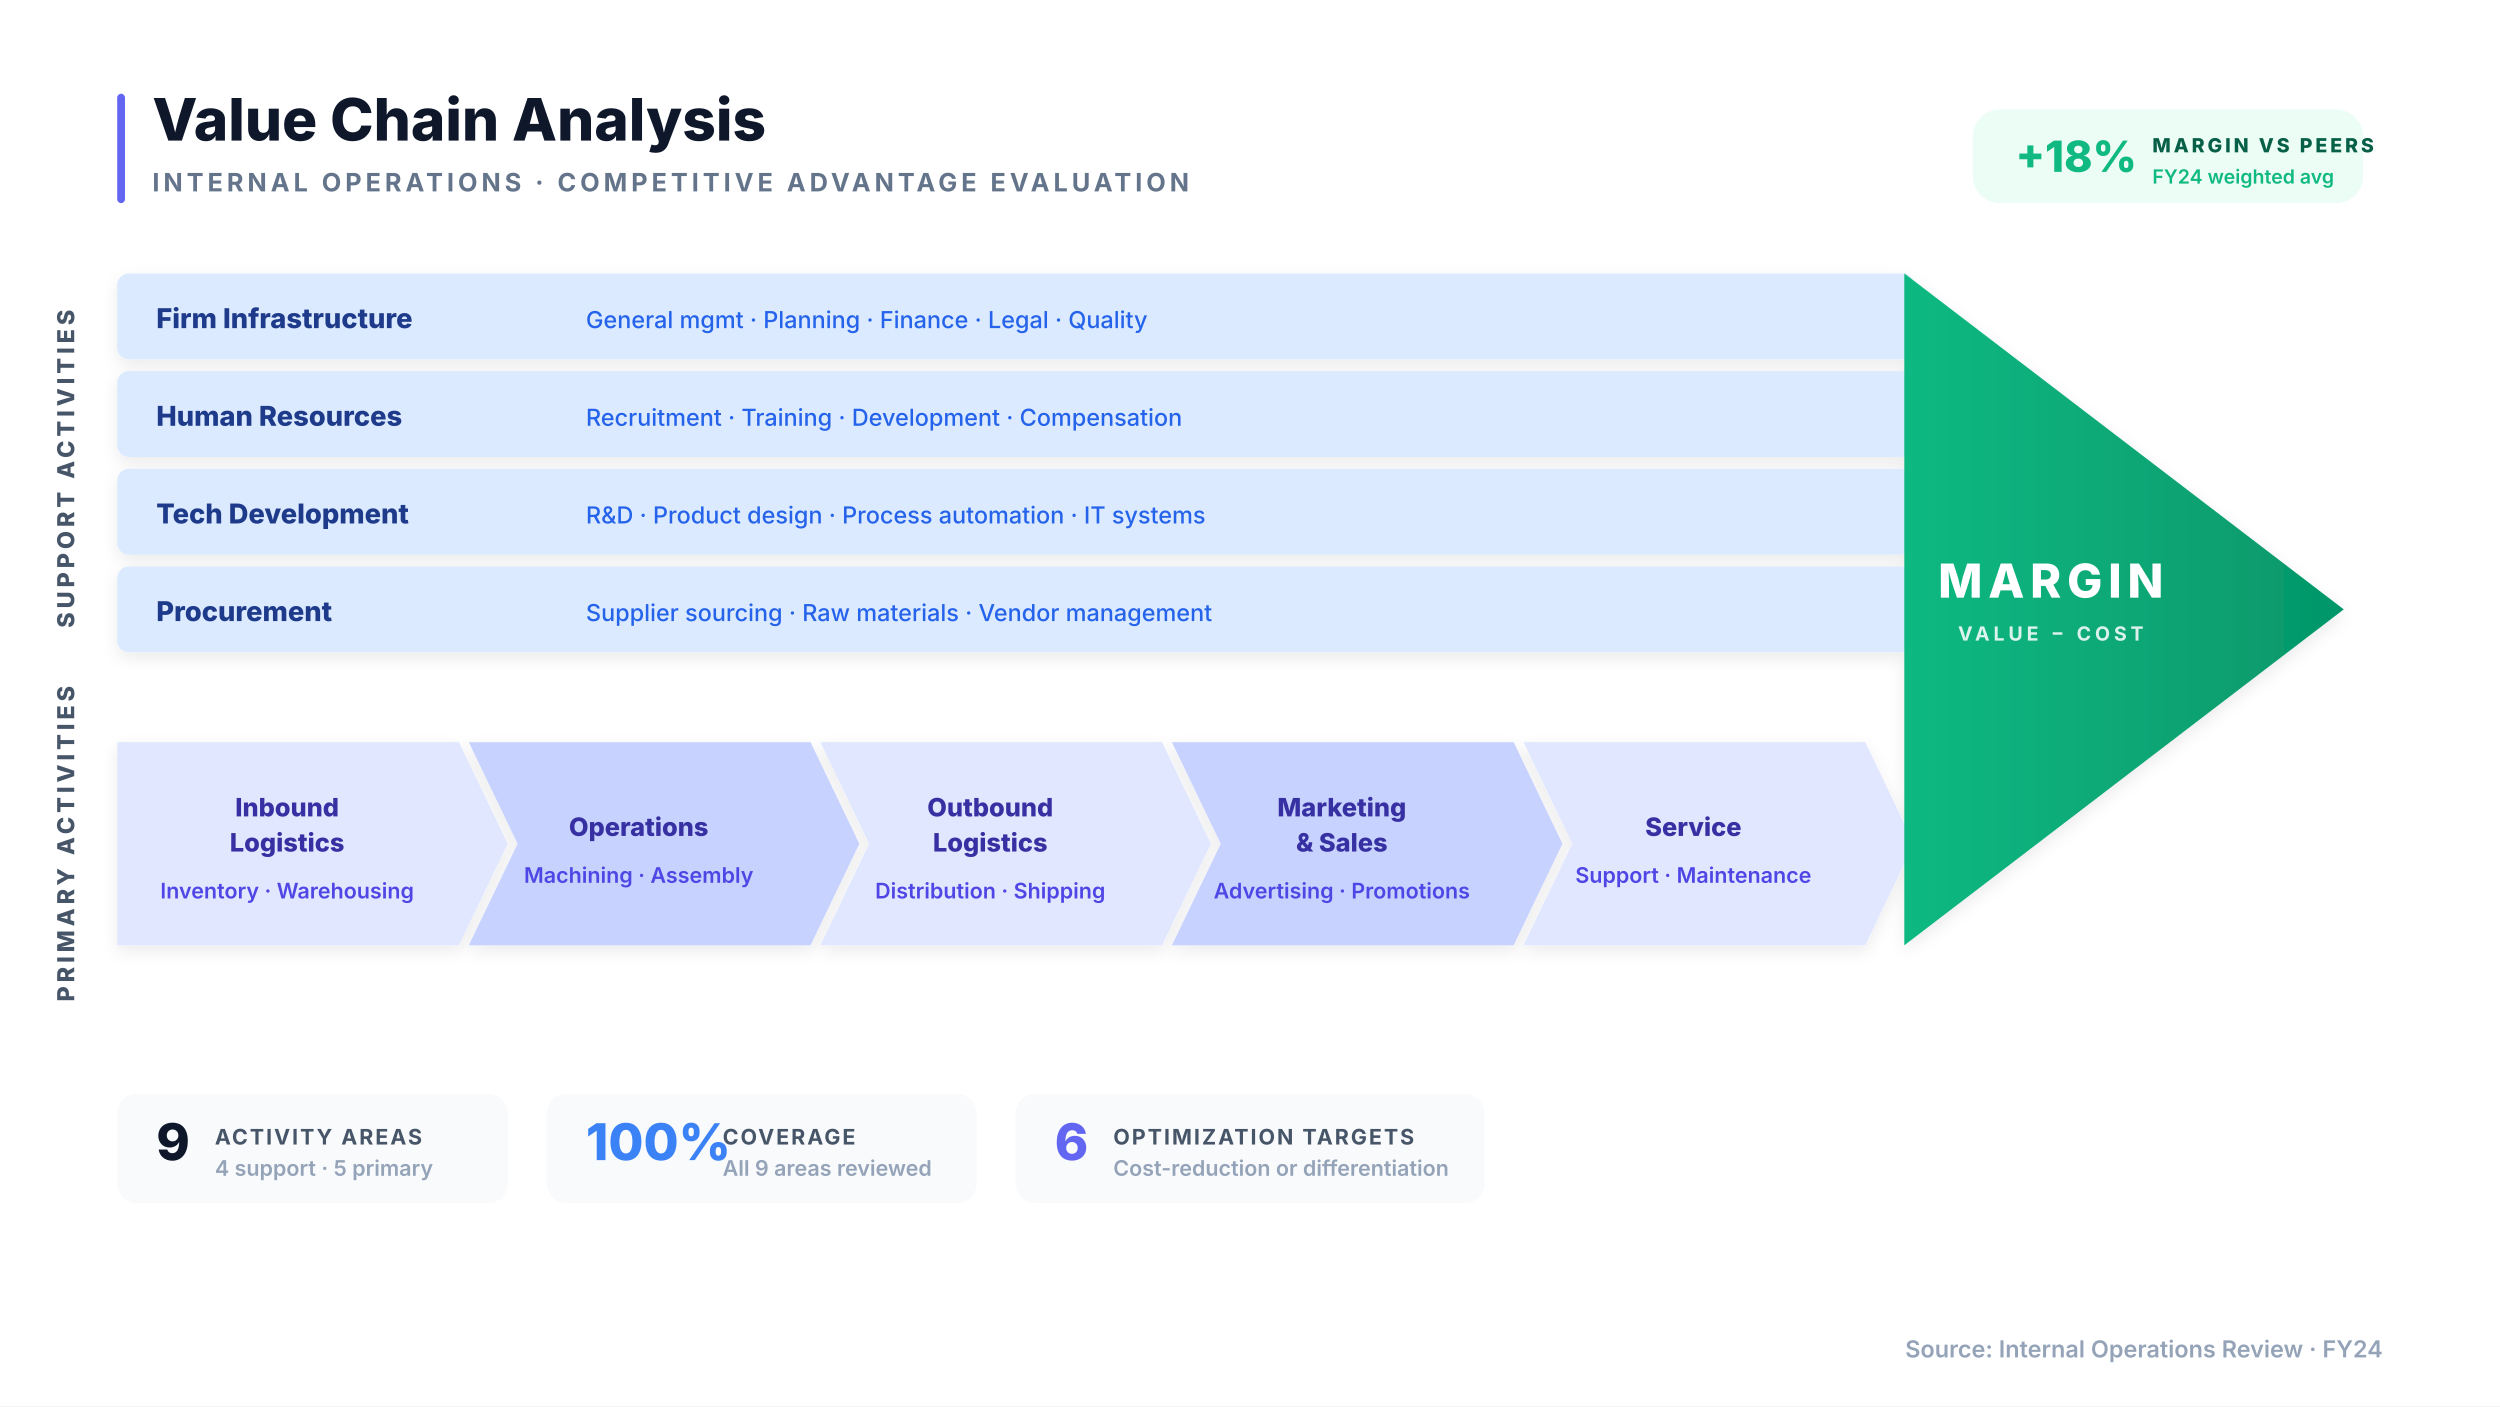
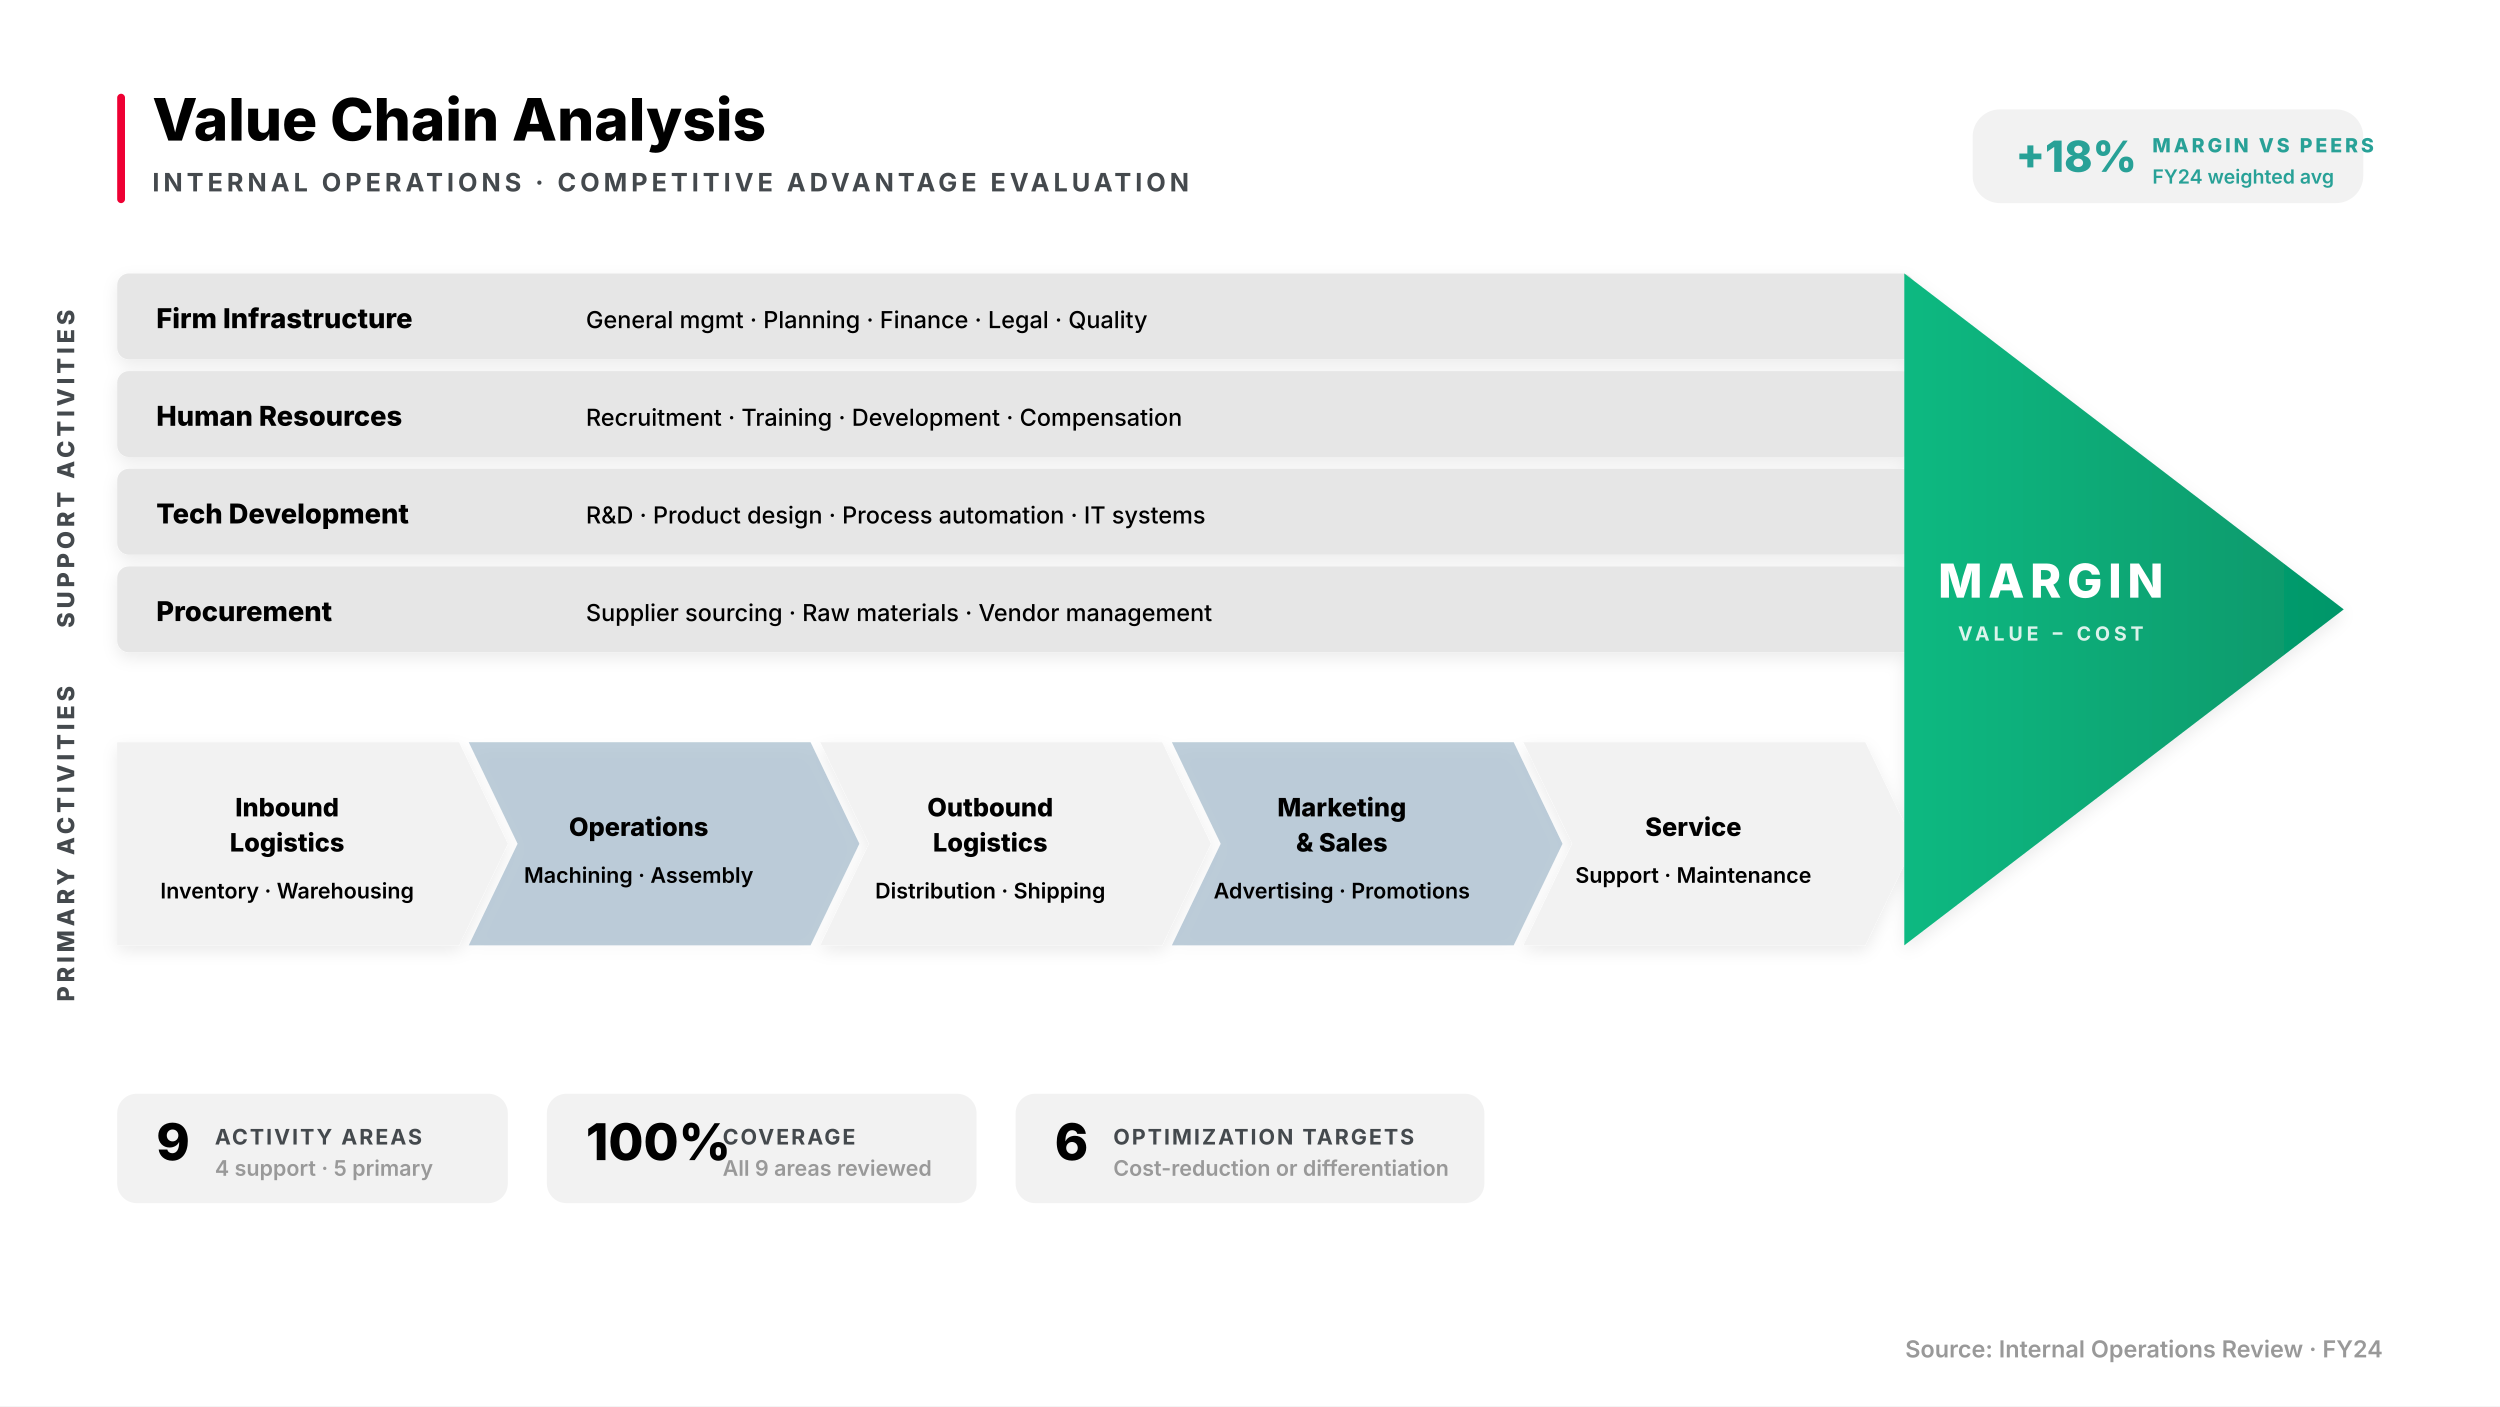
<svg xmlns="http://www.w3.org/2000/svg" viewBox="0 0 1280 720" width="1280" height="720">
-   <defs>
+   <defs data-viettel-blue-scope="chart">
    <filter id="chainShadow" x="-3%" y="-8%" width="106%" height="116%">
      <feGaussianBlur in="SourceAlpha" stdDeviation="4" />
      <feOffset dx="0" dy="3" result="offsetblur" />
      <feFlood flood-color="#0F172A" flood-opacity="0.08" result="shadowColor" />
      <feComposite in="shadowColor" in2="offsetblur" operator="in" result="shadow" />
      <feMerge>
        <feMergeNode in="shadow" />
        <feMergeNode in="SourceGraphic" />
      </feMerge>
    </filter>
    <linearGradient id="marginGrad" x1="0%" y1="0%" x2="100%" y2="0%">
      <stop offset="0%" stop-color="#10B981" />
      <stop offset="100%" stop-color="#059669" />
    </linearGradient>
  </defs>
  <rect width="1280" height="720" fill="#FFFFFF" />
  <g id="header">
-     <rect x="60" y="48" width="4" height="56" rx="2" fill="#6366F1" />
-     <text x="78" y="72" font-family="-apple-system, BlinkMacSystemFont, 'Segoe UI', sans-serif" font-size="30" font-weight="800" fill="#0F172A">
+     <rect x="60" y="48" width="4" height="56" rx="2" fill="#EE0033" />
+     <text x="78" y="72" font-family="-apple-system, BlinkMacSystemFont, 'Segoe UI', sans-serif" font-size="30" font-weight="800" fill="#000000">
      <tspan>Value Chain Analysis</tspan>
    </text>
-     <text x="78" y="98" font-family="-apple-system, BlinkMacSystemFont, 'Segoe UI', sans-serif" font-size="13" font-weight="700" fill="#64748B" letter-spacing="2">
+     <text x="78" y="98" font-family="-apple-system, BlinkMacSystemFont, 'Segoe UI', sans-serif" font-size="13" font-weight="700" fill="#44494D" letter-spacing="2">
      <tspan>INTERNAL OPERATIONS · COMPETITIVE ADVANTAGE EVALUATION</tspan>
    </text>
    <g transform="translate(1010, 56)">
-       <rect x="0" y="0" width="200" height="48" rx="14" fill="#ECFDF5" />
-       <text x="22" y="32" font-family="-apple-system, BlinkMacSystemFont, 'Segoe UI', sans-serif" font-size="22" font-weight="800" fill="#10B981">
+       <rect x="0" y="0" width="200" height="48" rx="14" fill="#F2F2F2" />
+       <text x="22" y="32" font-family="-apple-system, BlinkMacSystemFont, 'Segoe UI', sans-serif" font-size="22" font-weight="800" fill="#28A197">
        <tspan>+18%</tspan>
      </text>
-       <text x="92" y="22" font-family="-apple-system, BlinkMacSystemFont, 'Segoe UI', sans-serif" font-size="10" font-weight="800" fill="#065F46" letter-spacing="1.5">
+       <text x="92" y="22" font-family="-apple-system, BlinkMacSystemFont, 'Segoe UI', sans-serif" font-size="10" font-weight="800" fill="#28A197" letter-spacing="1.5">
        <tspan>MARGIN VS PEERS</tspan>
      </text>
-       <text x="92" y="38" font-family="-apple-system, BlinkMacSystemFont, 'Segoe UI', sans-serif" font-size="10" font-weight="600" fill="#10B981">
+       <text x="92" y="38" font-family="-apple-system, BlinkMacSystemFont, 'Segoe UI', sans-serif" font-size="10" font-weight="600" fill="#28A197">
        <tspan>FY24 weighted avg</tspan>
      </text>
    </g>
  </g>
-   <text x="38" y="240" font-family="-apple-system, BlinkMacSystemFont, 'Segoe UI', sans-serif" font-size="12" font-weight="800" fill="#475569" text-anchor="middle" transform="rotate(-90, 38, 240)" letter-spacing="2">
+   <text x="38" y="240" font-family="-apple-system, BlinkMacSystemFont, 'Segoe UI', sans-serif" font-size="12" font-weight="800" fill="#44494D" text-anchor="middle" transform="rotate(-90, 38, 240)" letter-spacing="2">
    <tspan>SUPPORT ACTIVITIES</tspan>
  </text>
-   <text x="38" y="432" font-family="-apple-system, BlinkMacSystemFont, 'Segoe UI', sans-serif" font-size="12" font-weight="800" fill="#475569" text-anchor="middle" transform="rotate(-90, 38, 432)" letter-spacing="2">
+   <text x="38" y="432" font-family="-apple-system, BlinkMacSystemFont, 'Segoe UI', sans-serif" font-size="12" font-weight="800" fill="#44494D" text-anchor="middle" transform="rotate(-90, 38, 432)" letter-spacing="2">
    <tspan>PRIMARY ACTIVITIES</tspan>
  </text>
-   <g id="chain" filter="url(#chainShadow)">
+   <g id="chain" filter="url(#chainShadow)" data-viettel-blue-scope="chart">
    <g id="support">
-       <rect x="60" y="140" width="920" height="44" rx="6" fill="#DBEAFE" />
-       <rect x="60" y="190" width="920" height="44" rx="6" fill="#DBEAFE" />
-       <rect x="60" y="240" width="920" height="44" rx="6" fill="#DBEAFE" />
-       <rect x="60" y="290" width="920" height="44" rx="6" fill="#DBEAFE" />
+       <rect x="60" y="140" width="920" height="44" rx="6" fill="#E6E6E6" />
+       <rect x="60" y="190" width="920" height="44" rx="6" fill="#E6E6E6" />
+       <rect x="60" y="240" width="920" height="44" rx="6" fill="#E6E6E6" />
+       <rect x="60" y="290" width="920" height="44" rx="6" fill="#E6E6E6" />
    </g>
    <g id="primary">
-       <path d="M 60 380 H 235 L 260 432 L 235 484 H 60 Z" fill="#E0E7FF" />
-       <path d="M 240 380 H 415 L 440 432 L 415 484 H 240 L 265 432 Z" fill="#C7D2FE" />
-       <path d="M 420 380 H 595 L 620 432 L 595 484 H 420 L 445 432 Z" fill="#E0E7FF" />
-       <path d="M 600 380 H 775 L 800 432 L 775 484 H 600 L 625 432 Z" fill="#C7D2FE" />
-       <path d="M 780 380 H 955 L 980 432 L 955 484 H 780 L 805 432 Z" fill="#E0E7FF" />
+       <path d="M 60 380 H 235 L 260 432 L 235 484 H 60 Z" fill="#F2F2F2" />
+       <path d="M 240 380 H 415 L 440 432 L 415 484 H 240 L 265 432 Z" fill="#12436D" fill-opacity="0.25" />
+       <path d="M 420 380 H 595 L 620 432 L 595 484 H 420 L 445 432 Z" fill="#F2F2F2" />
+       <path d="M 600 380 H 775 L 800 432 L 775 484 H 600 L 625 432 Z" fill="#12436D" fill-opacity="0.25" />
+       <path d="M 780 380 H 955 L 980 432 L 955 484 H 780 L 805 432 Z" fill="#F2F2F2" />
    </g>
    <path id="marginTail" d="M 975 140 L 1200 312 L 975 484 Z" fill="url(#marginGrad)" />
  </g>
  <g id="support-labels">
-     <text x="80" y="168" font-family="-apple-system, BlinkMacSystemFont, 'Segoe UI', sans-serif" font-size="14" font-weight="800" fill="#1E3A8A">
+     <text x="80" y="168" font-family="-apple-system, BlinkMacSystemFont, 'Segoe UI', sans-serif" font-size="14" font-weight="800" fill="#000000">
      <tspan>Firm Infrastructure</tspan>
    </text>
-     <text x="300" y="168" font-family="-apple-system, BlinkMacSystemFont, 'Segoe UI', sans-serif" font-size="12" font-weight="500" fill="#2563EB">
+     <text x="300" y="168" font-family="-apple-system, BlinkMacSystemFont, 'Segoe UI', sans-serif" font-size="12" font-weight="500" fill="#000000">
      <tspan>General mgmt · Planning · Finance · Legal · Quality</tspan>
    </text>
-     <text x="80" y="218" font-family="-apple-system, BlinkMacSystemFont, 'Segoe UI', sans-serif" font-size="14" font-weight="800" fill="#1E3A8A">
+     <text x="80" y="218" font-family="-apple-system, BlinkMacSystemFont, 'Segoe UI', sans-serif" font-size="14" font-weight="800" fill="#000000">
      <tspan>Human Resources</tspan>
    </text>
-     <text x="300" y="218" font-family="-apple-system, BlinkMacSystemFont, 'Segoe UI', sans-serif" font-size="12" font-weight="500" fill="#2563EB">
+     <text x="300" y="218" font-family="-apple-system, BlinkMacSystemFont, 'Segoe UI', sans-serif" font-size="12" font-weight="500" fill="#000000">
      <tspan>Recruitment · Training · Development · Compensation</tspan>
    </text>
-     <text x="80" y="268" font-family="-apple-system, BlinkMacSystemFont, 'Segoe UI', sans-serif" font-size="14" font-weight="800" fill="#1E3A8A">
+     <text x="80" y="268" font-family="-apple-system, BlinkMacSystemFont, 'Segoe UI', sans-serif" font-size="14" font-weight="800" fill="#000000">
      <tspan>Tech Development</tspan>
    </text>
-     <text x="300" y="268" font-family="-apple-system, BlinkMacSystemFont, 'Segoe UI', sans-serif" font-size="12" font-weight="500" fill="#2563EB">
+     <text x="300" y="268" font-family="-apple-system, BlinkMacSystemFont, 'Segoe UI', sans-serif" font-size="12" font-weight="500" fill="#000000">
      <tspan>R&amp;D · Product design · Process automation · IT systems</tspan>
    </text>
-     <text x="80" y="318" font-family="-apple-system, BlinkMacSystemFont, 'Segoe UI', sans-serif" font-size="14" font-weight="800" fill="#1E3A8A">
+     <text x="80" y="318" font-family="-apple-system, BlinkMacSystemFont, 'Segoe UI', sans-serif" font-size="14" font-weight="800" fill="#000000">
      <tspan>Procurement</tspan>
    </text>
-     <text x="300" y="318" font-family="-apple-system, BlinkMacSystemFont, 'Segoe UI', sans-serif" font-size="12" font-weight="500" fill="#2563EB">
+     <text x="300" y="318" font-family="-apple-system, BlinkMacSystemFont, 'Segoe UI', sans-serif" font-size="12" font-weight="500" fill="#000000">
      <tspan>Supplier sourcing · Raw materials · Vendor management</tspan>
    </text>
  </g>
  <g id="primary-labels">
-     <text x="147" y="418" font-family="-apple-system, BlinkMacSystemFont, 'Segoe UI', sans-serif" font-size="13" font-weight="800" fill="#3730A3" text-anchor="middle">
+     <text x="147" y="418" font-family="-apple-system, BlinkMacSystemFont, 'Segoe UI', sans-serif" font-size="13" font-weight="800" fill="#000000" text-anchor="middle">
      <tspan>Inbound</tspan>
    </text>
-     <text x="147" y="436" font-family="-apple-system, BlinkMacSystemFont, 'Segoe UI', sans-serif" font-size="13" font-weight="800" fill="#3730A3" text-anchor="middle">
+     <text x="147" y="436" font-family="-apple-system, BlinkMacSystemFont, 'Segoe UI', sans-serif" font-size="13" font-weight="800" fill="#000000" text-anchor="middle">
      <tspan>Logistics</tspan>
    </text>
-     <text x="147" y="460" font-family="-apple-system, BlinkMacSystemFont, 'Segoe UI', sans-serif" font-size="11" font-weight="600" fill="#4F46E5" text-anchor="middle">
+     <text x="147" y="460" font-family="-apple-system, BlinkMacSystemFont, 'Segoe UI', sans-serif" font-size="11" font-weight="600" fill="#000000" text-anchor="middle">
      <tspan>Inventory · Warehousing</tspan>
    </text>
-     <text x="327" y="428" font-family="-apple-system, BlinkMacSystemFont, 'Segoe UI', sans-serif" font-size="13" font-weight="800" fill="#3730A3" text-anchor="middle">
+     <text x="327" y="428" font-family="-apple-system, BlinkMacSystemFont, 'Segoe UI', sans-serif" font-size="13" font-weight="800" fill="#000000" text-anchor="middle">
      <tspan>Operations</tspan>
    </text>
-     <text x="327" y="452" font-family="-apple-system, BlinkMacSystemFont, 'Segoe UI', sans-serif" font-size="11" font-weight="600" fill="#4F46E5" text-anchor="middle">
+     <text x="327" y="452" font-family="-apple-system, BlinkMacSystemFont, 'Segoe UI', sans-serif" font-size="11" font-weight="600" fill="#000000" text-anchor="middle">
      <tspan>Machining · Assembly</tspan>
    </text>
-     <text x="507" y="418" font-family="-apple-system, BlinkMacSystemFont, 'Segoe UI', sans-serif" font-size="13" font-weight="800" fill="#3730A3" text-anchor="middle">
+     <text x="507" y="418" font-family="-apple-system, BlinkMacSystemFont, 'Segoe UI', sans-serif" font-size="13" font-weight="800" fill="#000000" text-anchor="middle">
      <tspan>Outbound</tspan>
    </text>
-     <text x="507" y="436" font-family="-apple-system, BlinkMacSystemFont, 'Segoe UI', sans-serif" font-size="13" font-weight="800" fill="#3730A3" text-anchor="middle">
+     <text x="507" y="436" font-family="-apple-system, BlinkMacSystemFont, 'Segoe UI', sans-serif" font-size="13" font-weight="800" fill="#000000" text-anchor="middle">
      <tspan>Logistics</tspan>
    </text>
-     <text x="507" y="460" font-family="-apple-system, BlinkMacSystemFont, 'Segoe UI', sans-serif" font-size="11" font-weight="600" fill="#4F46E5" text-anchor="middle">
+     <text x="507" y="460" font-family="-apple-system, BlinkMacSystemFont, 'Segoe UI', sans-serif" font-size="11" font-weight="600" fill="#000000" text-anchor="middle">
      <tspan>Distribution · Shipping</tspan>
    </text>
-     <text x="687" y="418" font-family="-apple-system, BlinkMacSystemFont, 'Segoe UI', sans-serif" font-size="13" font-weight="800" fill="#3730A3" text-anchor="middle">
+     <text x="687" y="418" font-family="-apple-system, BlinkMacSystemFont, 'Segoe UI', sans-serif" font-size="13" font-weight="800" fill="#000000" text-anchor="middle">
      <tspan>Marketing</tspan>
    </text>
-     <text x="687" y="436" font-family="-apple-system, BlinkMacSystemFont, 'Segoe UI', sans-serif" font-size="13" font-weight="800" fill="#3730A3" text-anchor="middle">
+     <text x="687" y="436" font-family="-apple-system, BlinkMacSystemFont, 'Segoe UI', sans-serif" font-size="13" font-weight="800" fill="#000000" text-anchor="middle">
      <tspan>&amp; Sales</tspan>
    </text>
-     <text x="687" y="460" font-family="-apple-system, BlinkMacSystemFont, 'Segoe UI', sans-serif" font-size="11" font-weight="600" fill="#4F46E5" text-anchor="middle">
+     <text x="687" y="460" font-family="-apple-system, BlinkMacSystemFont, 'Segoe UI', sans-serif" font-size="11" font-weight="600" fill="#000000" text-anchor="middle">
      <tspan>Advertising · Promotions</tspan>
    </text>
-     <text x="867" y="428" font-family="-apple-system, BlinkMacSystemFont, 'Segoe UI', sans-serif" font-size="13" font-weight="800" fill="#3730A3" text-anchor="middle">
+     <text x="867" y="428" font-family="-apple-system, BlinkMacSystemFont, 'Segoe UI', sans-serif" font-size="13" font-weight="800" fill="#000000" text-anchor="middle">
      <tspan>Service</tspan>
    </text>
-     <text x="867" y="452" font-family="-apple-system, BlinkMacSystemFont, 'Segoe UI', sans-serif" font-size="11" font-weight="600" fill="#4F46E5" text-anchor="middle">
+     <text x="867" y="452" font-family="-apple-system, BlinkMacSystemFont, 'Segoe UI', sans-serif" font-size="11" font-weight="600" fill="#000000" text-anchor="middle">
      <tspan>Support · Maintenance</tspan>
    </text>
  </g>
  <g id="margin-label">
    <text x="1050" y="306" font-family="-apple-system, BlinkMacSystemFont, 'Segoe UI', sans-serif" font-size="24" font-weight="800" fill="#FFFFFF" text-anchor="middle" letter-spacing="3">
      <tspan>MARGIN</tspan>
    </text>
    <text x="1050" y="328" font-family="-apple-system, BlinkMacSystemFont, 'Segoe UI', sans-serif" font-size="10" font-weight="700" fill="#FFFFFF" text-anchor="middle" letter-spacing="2" opacity="0.85">
      <tspan>VALUE − COST</tspan>
    </text>
  </g>
  <g id="caption-9" transform="translate(60, 560)">
-     <rect x="0" y="0" width="200" height="56" rx="10" fill="#F8FAFC" />
-     <text x="20" y="34" font-family="-apple-system, BlinkMacSystemFont, 'Segoe UI', sans-serif" font-size="26" font-weight="800" fill="#0F172A">
+     <rect x="0" y="0" width="200" height="56" rx="10" fill="#F2F2F2" />
+     <text x="20" y="34" font-family="-apple-system, BlinkMacSystemFont, 'Segoe UI', sans-serif" font-size="26" font-weight="800" fill="#000000">
      <tspan>9</tspan>
    </text>
-     <text x="50" y="26" font-family="-apple-system, BlinkMacSystemFont, 'Segoe UI', sans-serif" font-size="11" font-weight="700" fill="#475569" letter-spacing="1">
+     <text x="50" y="26" font-family="-apple-system, BlinkMacSystemFont, 'Segoe UI', sans-serif" font-size="11" font-weight="700" fill="#44494D" letter-spacing="1">
      <tspan>ACTIVITY AREAS</tspan>
    </text>
-     <text x="50" y="42" font-family="-apple-system, BlinkMacSystemFont, 'Segoe UI', sans-serif" font-size="11" font-weight="600" fill="#94A3B8">
+     <text x="50" y="42" font-family="-apple-system, BlinkMacSystemFont, 'Segoe UI', sans-serif" font-size="11" font-weight="600" fill="#999999">
      <tspan>4 support · 5 primary</tspan>
    </text>
  </g>
  <g id="caption-coverage" transform="translate(280, 560)">
-     <rect x="0" y="0" width="220" height="56" rx="10" fill="#F8FAFC" />
-     <text x="20" y="34" font-family="-apple-system, BlinkMacSystemFont, 'Segoe UI', sans-serif" font-size="26" font-weight="800" fill="#3B82F6">
+     <rect x="0" y="0" width="220" height="56" rx="10" fill="#F2F2F2" />
+     <text x="20" y="34" font-family="-apple-system, BlinkMacSystemFont, 'Segoe UI', sans-serif" font-size="26" font-weight="800" fill="#000000">
      <tspan>100%</tspan>
    </text>
-     <text x="90" y="26" font-family="-apple-system, BlinkMacSystemFont, 'Segoe UI', sans-serif" font-size="11" font-weight="700" fill="#475569" letter-spacing="1">
+     <text x="90" y="26" font-family="-apple-system, BlinkMacSystemFont, 'Segoe UI', sans-serif" font-size="11" font-weight="700" fill="#44494D" letter-spacing="1">
      <tspan>COVERAGE</tspan>
    </text>
-     <text x="90" y="42" font-family="-apple-system, BlinkMacSystemFont, 'Segoe UI', sans-serif" font-size="11" font-weight="600" fill="#94A3B8">
+     <text x="90" y="42" font-family="-apple-system, BlinkMacSystemFont, 'Segoe UI', sans-serif" font-size="11" font-weight="600" fill="#999999">
      <tspan>All 9 areas reviewed</tspan>
    </text>
  </g>
  <g id="caption-optimized" transform="translate(520, 560)">
-     <rect x="0" y="0" width="240" height="56" rx="10" fill="#F8FAFC" />
-     <text x="20" y="34" font-family="-apple-system, BlinkMacSystemFont, 'Segoe UI', sans-serif" font-size="26" font-weight="800" fill="#6366F1">
+     <rect x="0" y="0" width="240" height="56" rx="10" fill="#F2F2F2" />
+     <text x="20" y="34" font-family="-apple-system, BlinkMacSystemFont, 'Segoe UI', sans-serif" font-size="26" font-weight="800" fill="#000000">
      <tspan>6</tspan>
    </text>
-     <text x="50" y="26" font-family="-apple-system, BlinkMacSystemFont, 'Segoe UI', sans-serif" font-size="11" font-weight="700" fill="#475569" letter-spacing="1">
+     <text x="50" y="26" font-family="-apple-system, BlinkMacSystemFont, 'Segoe UI', sans-serif" font-size="11" font-weight="700" fill="#44494D" letter-spacing="1">
      <tspan>OPTIMIZATION TARGETS</tspan>
    </text>
-     <text x="50" y="42" font-family="-apple-system, BlinkMacSystemFont, 'Segoe UI', sans-serif" font-size="11" font-weight="600" fill="#94A3B8">
+     <text x="50" y="42" font-family="-apple-system, BlinkMacSystemFont, 'Segoe UI', sans-serif" font-size="11" font-weight="600" fill="#999999">
      <tspan>Cost-reduction or differentiation</tspan>
    </text>
  </g>
-   <text x="1220" y="695" font-family="-apple-system, BlinkMacSystemFont, 'Segoe UI', sans-serif" font-size="12" font-weight="600" fill="#94A3B8" text-anchor="end">
+   <text x="1220" y="695" font-family="-apple-system, BlinkMacSystemFont, 'Segoe UI', sans-serif" font-size="12" font-weight="600" fill="#999999" text-anchor="end">
    <tspan>Source: Internal Operations Review · FY24</tspan>
  </text>
</svg>
